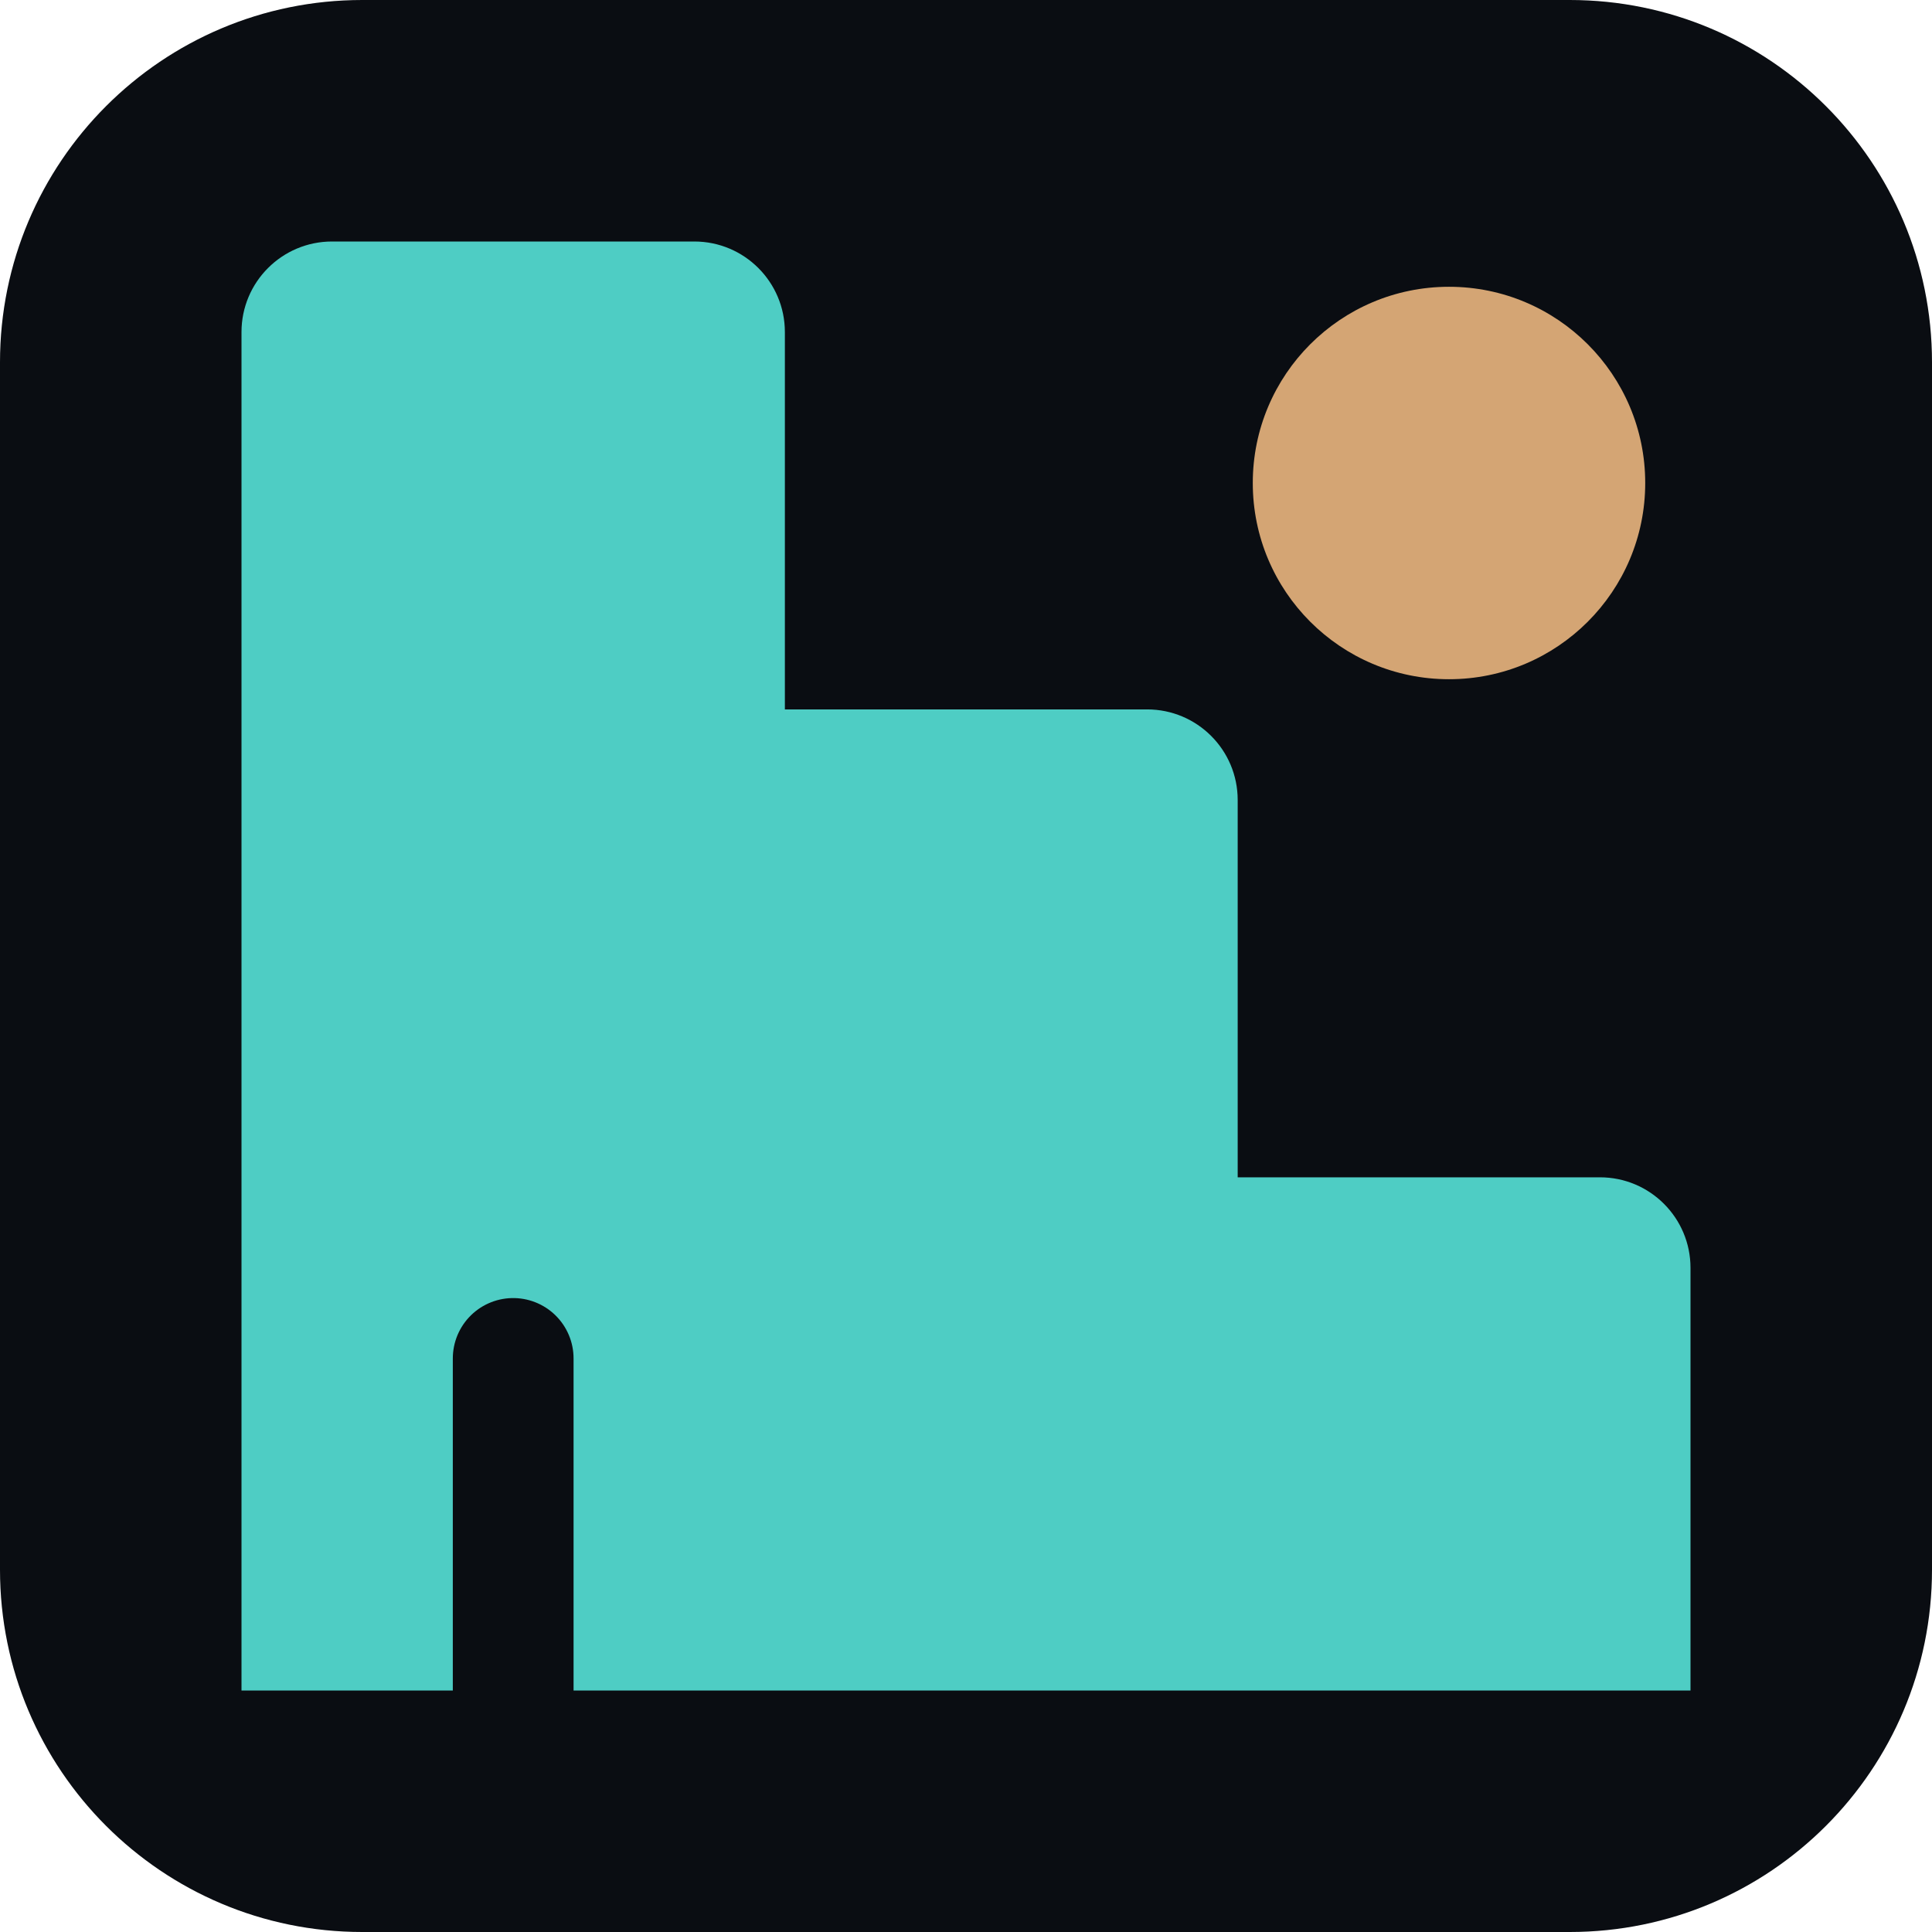
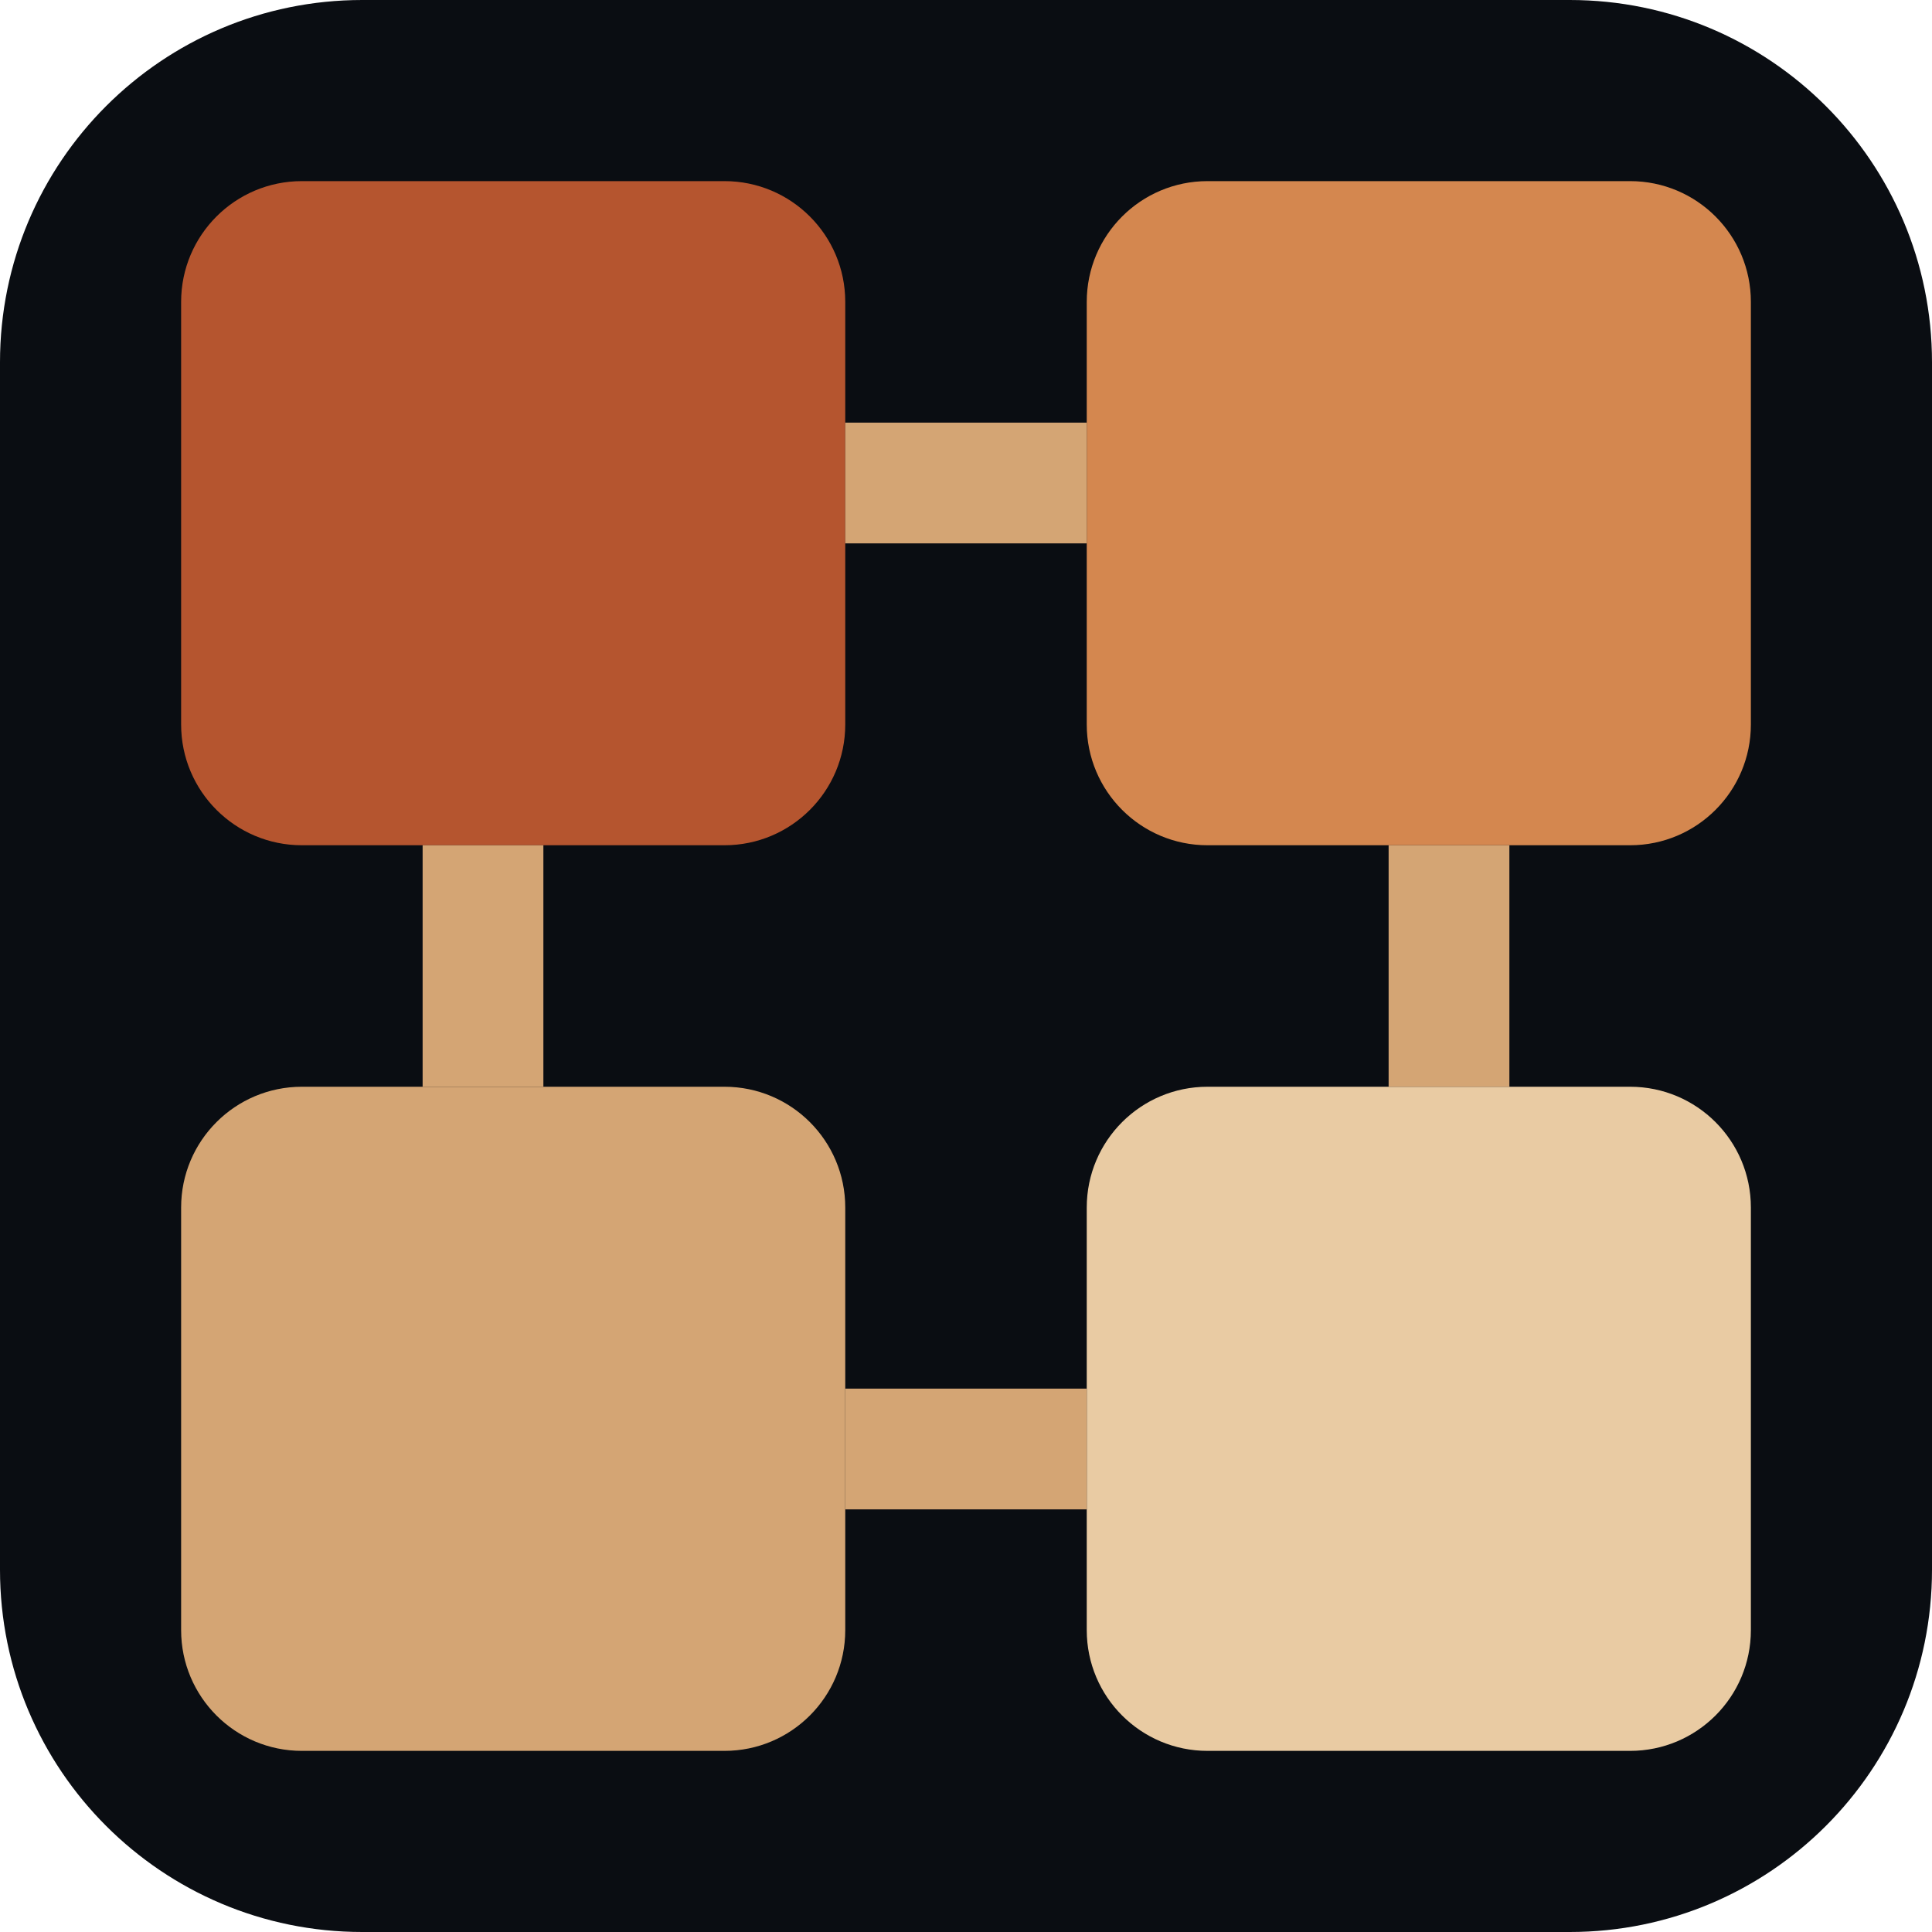
<svg xmlns="http://www.w3.org/2000/svg" viewBox="0 0 64 64">
  <rect width="64" height="64" rx="12" fill="#0a0d12" />
-   <path d="M8 56V11a3 3 0 0 1 3-3h12a3 3 0 0 1 3 3v12.5h12a3 3 0 0 1 3 3V39h12a3 3 0 0 1 3 3v14z" fill="#4ecdc4" />
-   <path d="M17 56V45" stroke="#0a0d12" stroke-width="4" stroke-linecap="round" />
-   <circle cx="48" cy="16" r="6.5" fill="#d4a574" />
+   <rect x="6" y="6" width="22" height="22" rx="4" fill="#b5552f" />
+   <rect x="36" y="6" width="22" height="22" rx="4" fill="#d4874f" />
+   <rect x="6" y="36" width="22" height="22" rx="4" fill="#d4a574" />
+   <rect x="36" y="36" width="22" height="22" rx="4" fill="#e9cba3" />
+   <rect x="28" y="14" width="8" height="4" fill="#d4a574" />
+   <rect x="14" y="28" width="4" height="8" fill="#d4a574" />
+   <rect x="46" y="28" width="4" height="8" fill="#d4a574" />
+   <rect x="28" y="46" width="8" height="4" fill="#d4a574" />
</svg>
